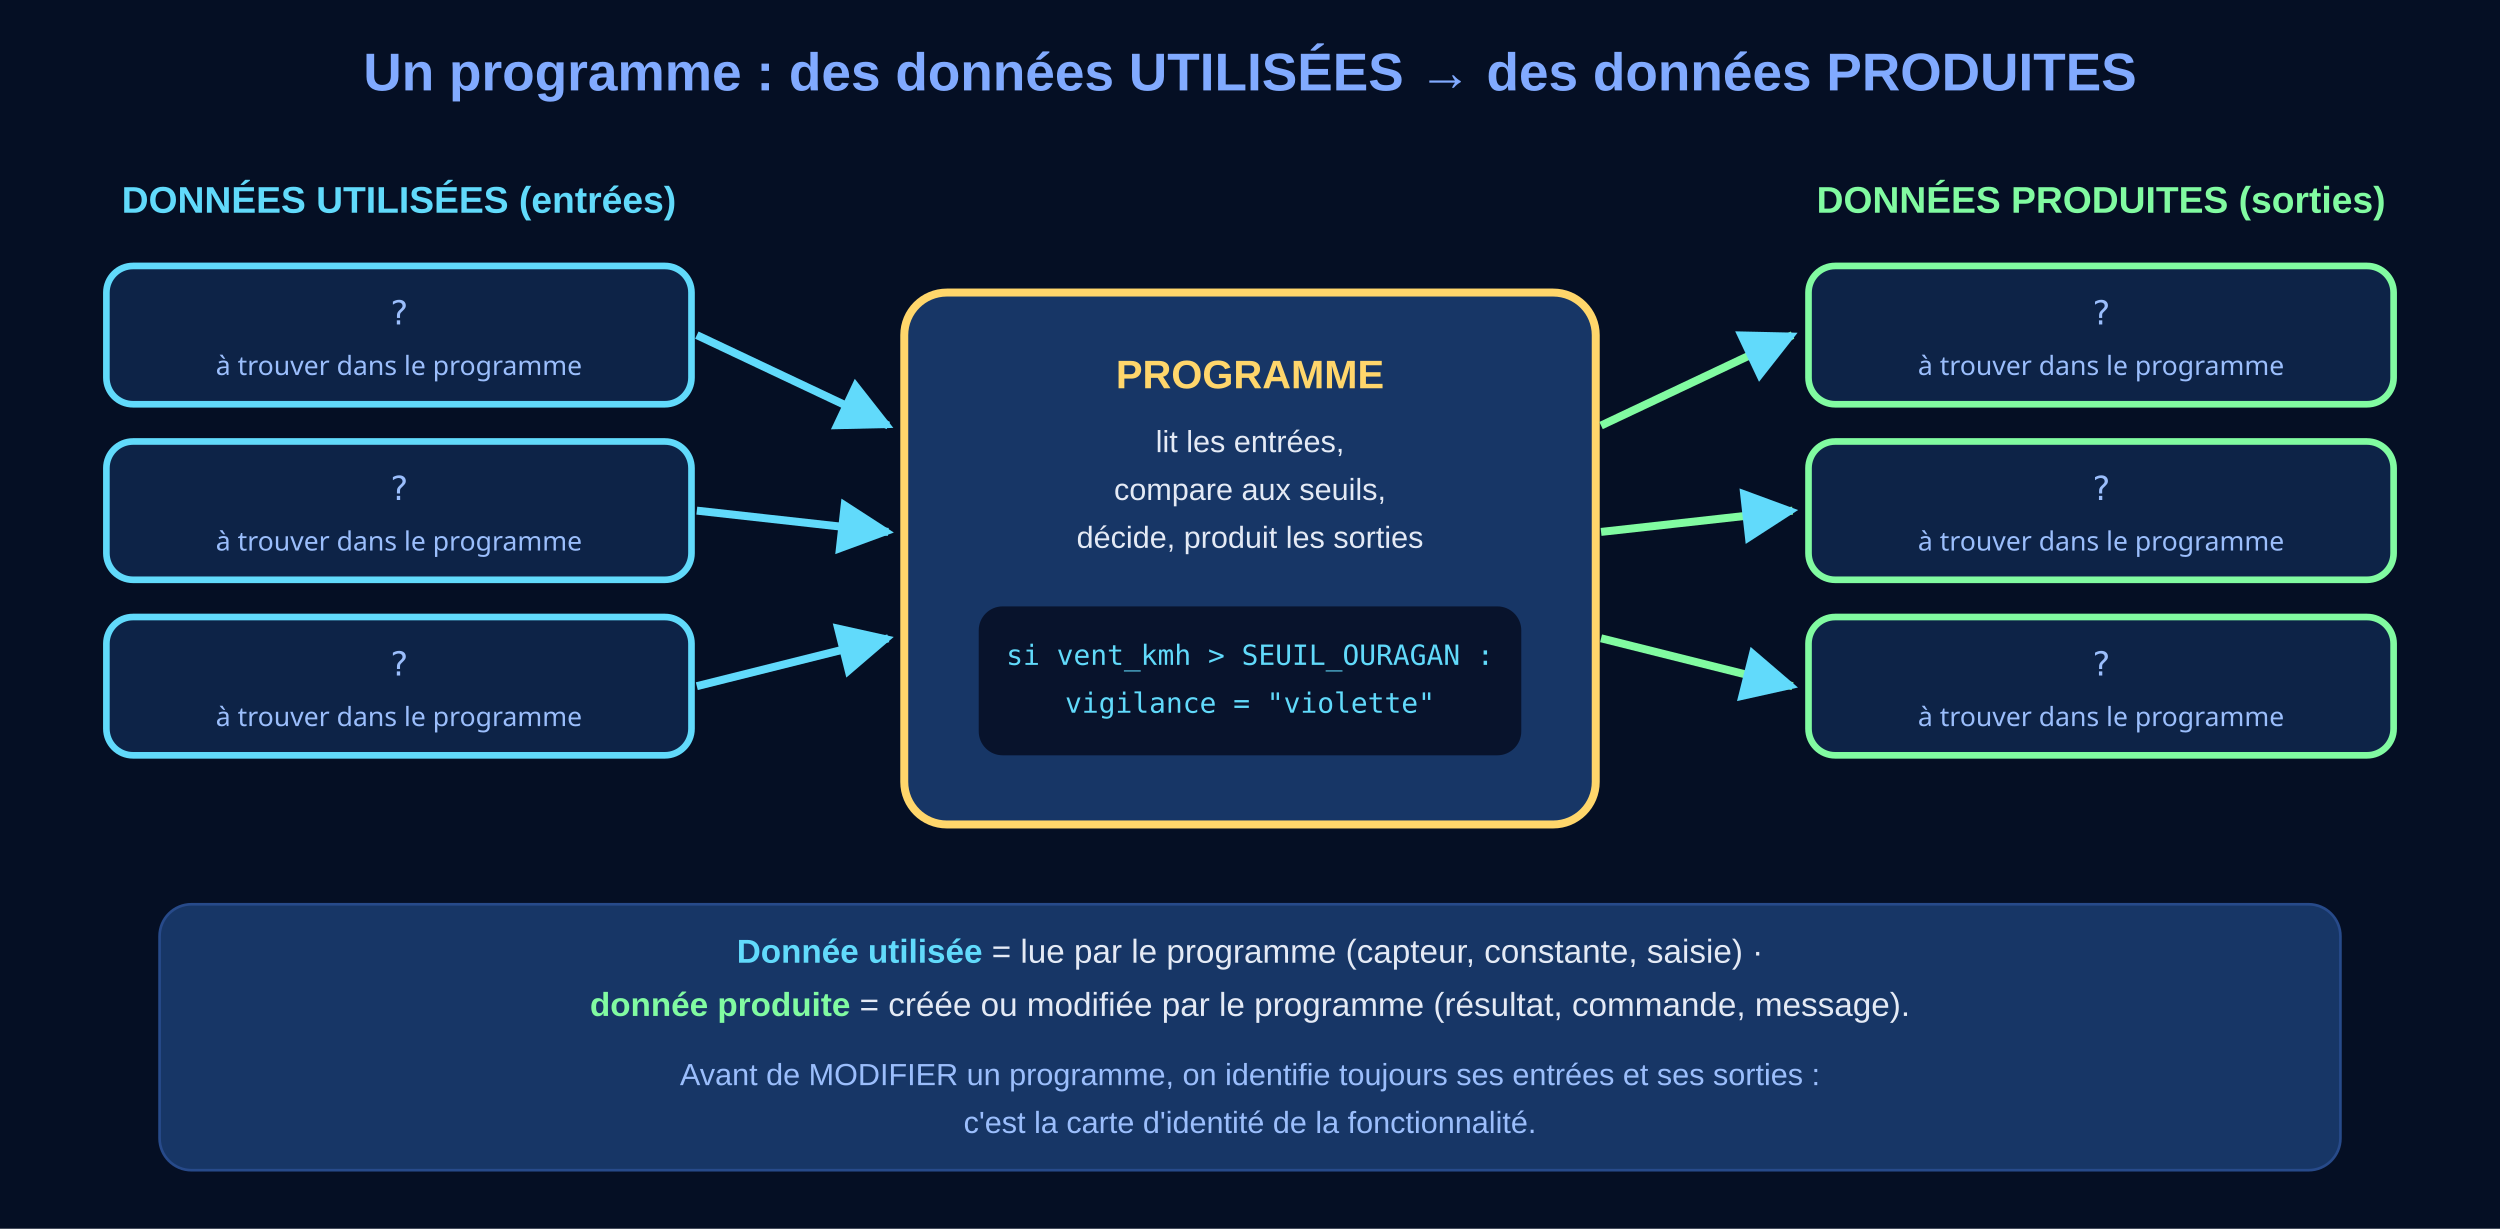
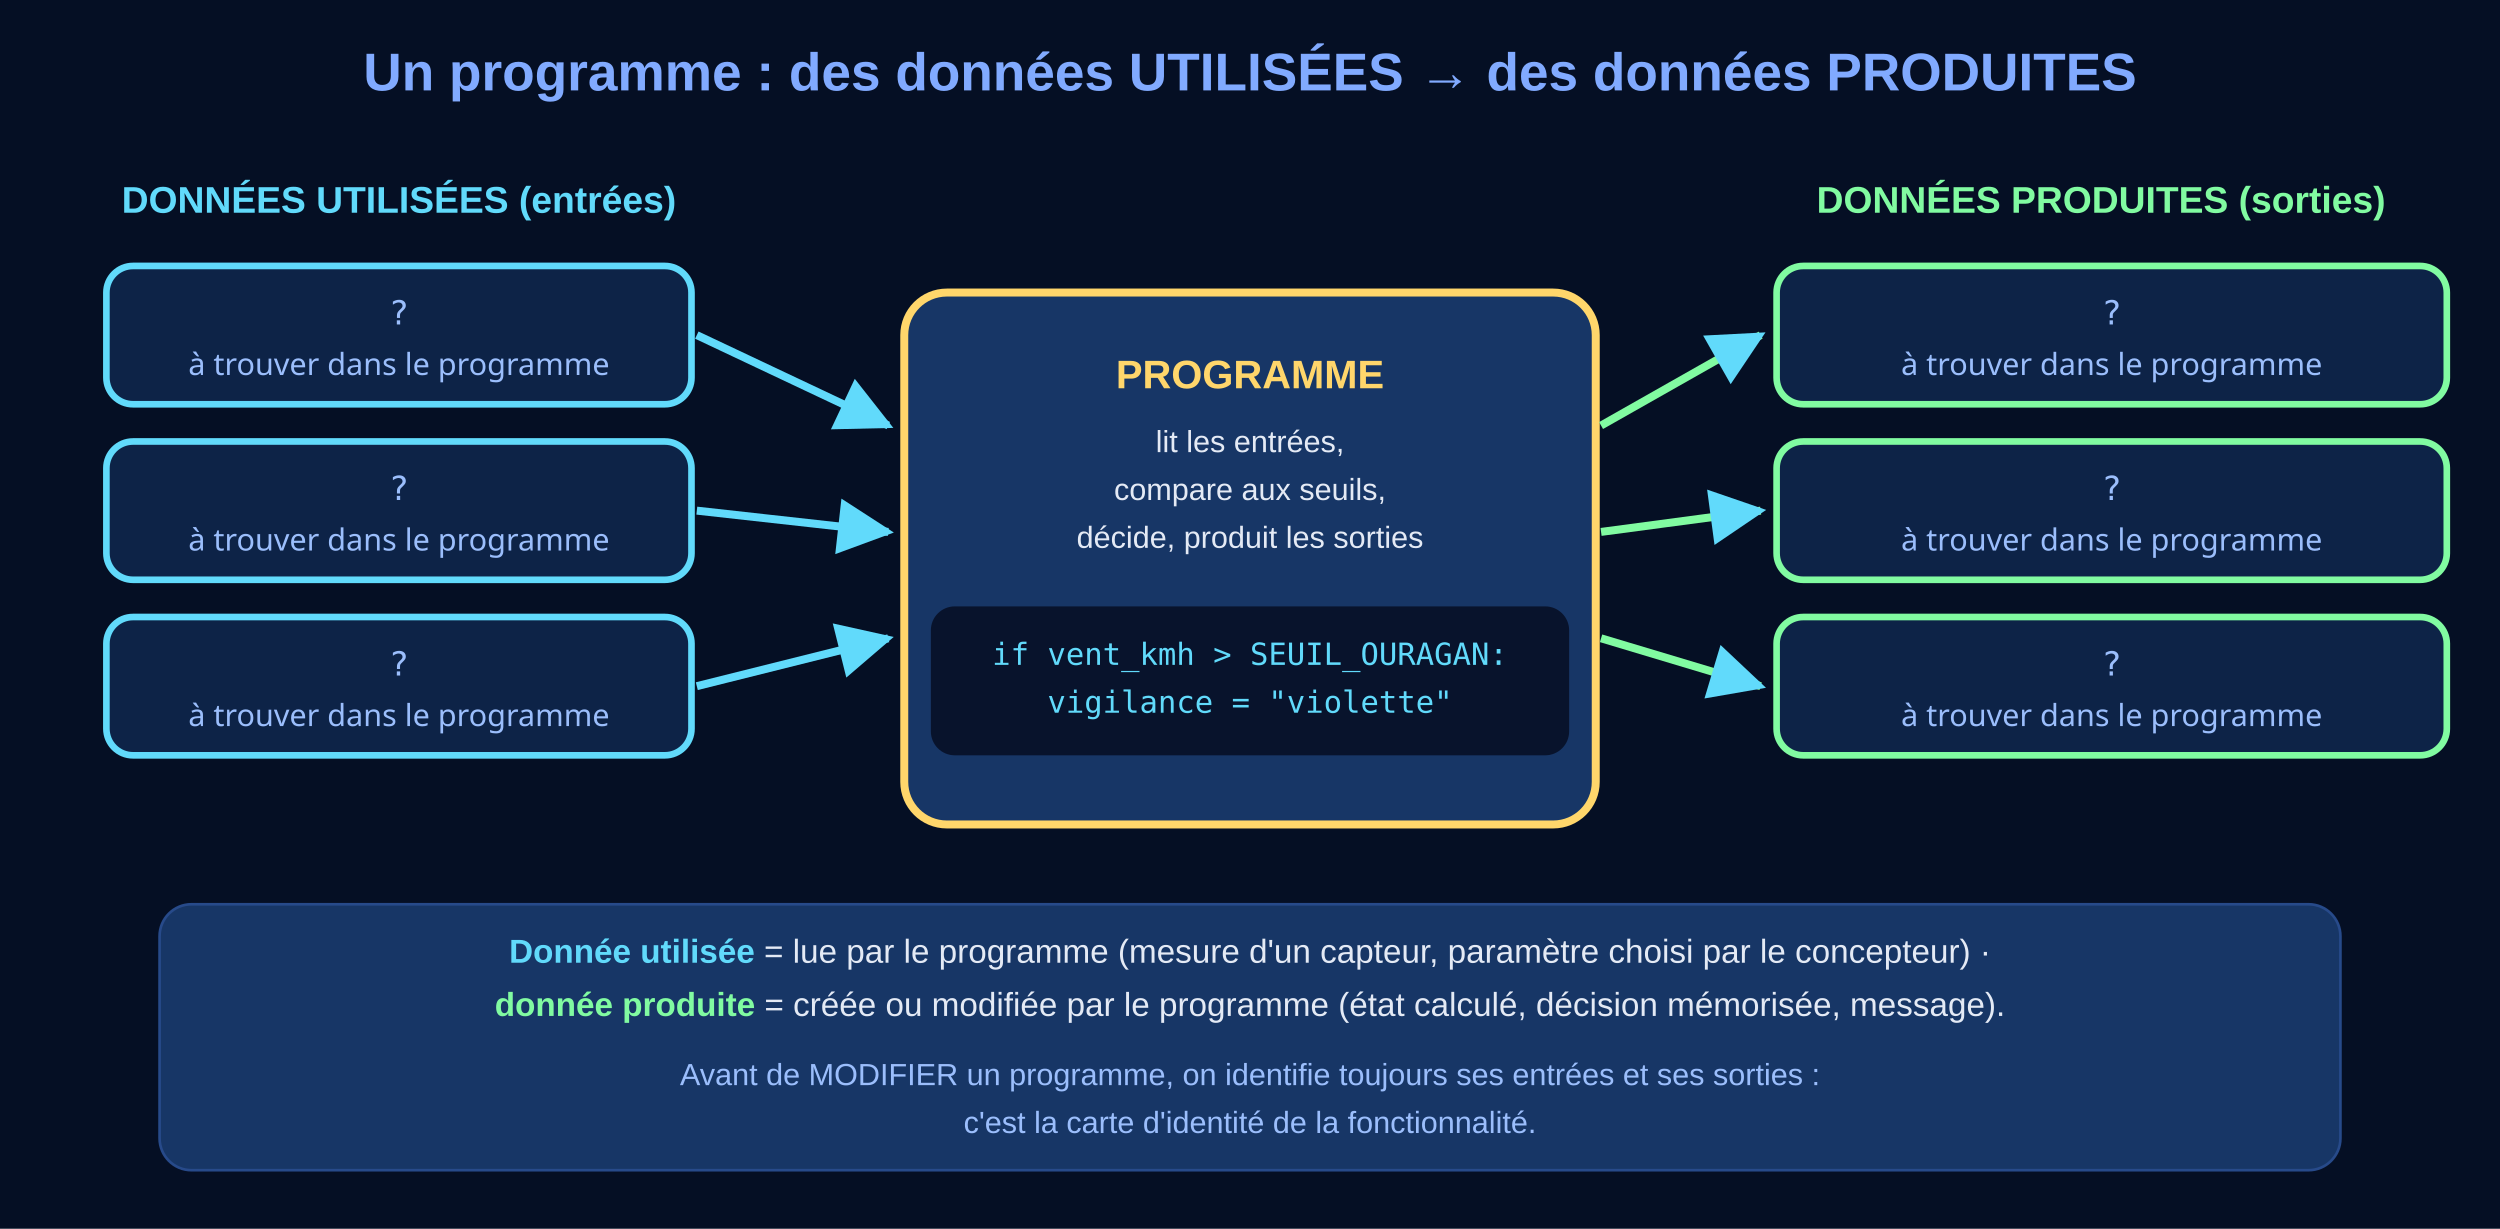
<svg xmlns="http://www.w3.org/2000/svg" viewBox="0 0 940 462" font-family="Verdana, Arial, sans-serif" role="img" aria-labelledby="t d">
  <defs>
    <marker id="par" viewBox="0 0 10 10" refX="9" refY="5" markerWidth="21" markerHeight="21" orient="auto-start-reverse" markerUnits="userSpaceOnUse">
      <path d="M0 0 L10 5 L0 10 z" fill="#61dafb" />
    </marker>
  </defs>
  <rect width="940" height="462" fill="#050f24" />
  <text x="470" y="34" fill="#81aaff" font-size="20" font-weight="bold" text-anchor="middle">Un programme : des données UTILISÉES → des données PRODUITES</text>
  <text x="150" y="80" fill="#61dafb" font-size="14" font-weight="bold" text-anchor="middle">DONNÉES UTILISÉES (entrées)</text>
  <g font-family="monospace" font-size="12.5" text-anchor="middle">
    <rect x="40" y="100" width="220" height="52" rx="10" fill="#0d2347" stroke="#61dafb" stroke-width="2.5" />
    <text x="150" y="122" fill="#9bbefc">?</text>
-     <text x="150" y="141" fill="#9bbefc" font-family="Verdana" font-size="10">à trouver dans le programme</text>
+     <text x="150" y="141" fill="#9bbefc" font-family="Verdana" font-size="11.5">à trouver dans le programme</text>
    <rect x="40" y="166" width="220" height="52" rx="10" fill="#0d2347" stroke="#61dafb" stroke-width="2.5" />
    <text x="150" y="188" fill="#9bbefc">?</text>
-     <text x="150" y="207" fill="#9bbefc" font-family="Verdana" font-size="10">à trouver dans le programme</text>
+     <text x="150" y="207" fill="#9bbefc" font-family="Verdana" font-size="11.5">à trouver dans le programme</text>
    <rect x="40" y="232" width="220" height="52" rx="10" fill="#0d2347" stroke="#61dafb" stroke-width="2.5" />
    <text x="150" y="254" fill="#9bbefc">?</text>
-     <text x="150" y="273" fill="#9bbefc" font-family="Verdana" font-size="10">à trouver dans le programme</text>
+     <text x="150" y="273" fill="#9bbefc" font-family="Verdana" font-size="11.5">à trouver dans le programme</text>
  </g>
  <rect x="340" y="110" width="260" height="200" rx="16" fill="#173666" stroke="#ffd66b" stroke-width="3" />
  <text x="470" y="146" fill="#ffd66b" font-size="15" font-weight="bold" text-anchor="middle">PROGRAMME</text>
  <text x="470" y="170" fill="#e4eaf5" font-size="11.5" text-anchor="middle">lit les entrées,</text>
  <text x="470" y="188" fill="#e4eaf5" font-size="11.5" text-anchor="middle">compare aux seuils,</text>
  <text x="470" y="206" fill="#e4eaf5" font-size="11.5" text-anchor="middle">décide, produit les sorties</text>
-   <rect x="368" y="228" width="204" height="56" rx="9" fill="#08132c" />
-   <text x="470" y="250" fill="#61dafb" font-size="10.5" font-family="monospace" text-anchor="middle">si vent_kmh &gt; SEUIL_OURAGAN :</text>
-   <text x="470" y="268" fill="#61dafb" font-size="10.5" font-family="monospace" text-anchor="middle">    vigilance = "violette"</text>
+   <rect x="350" y="228" width="240" height="56" rx="9" fill="#08132c" />
+   <text x="470" y="250" fill="#61dafb" font-size="11.5" font-family="monospace" text-anchor="middle">if vent_kmh &gt; SEUIL_OURAGAN:</text>
+   <text x="470" y="268" fill="#61dafb" font-size="11.5" font-family="monospace" text-anchor="middle">    vigilance = "violette"</text>
  <text x="790" y="80" fill="#81fba1" font-size="14" font-weight="bold" text-anchor="middle">DONNÉES PRODUITES (sorties)</text>
  <g font-family="monospace" font-size="12.5" text-anchor="middle">
-     <rect x="680" y="100" width="220" height="52" rx="10" fill="#0d2347" stroke="#81fba1" stroke-width="2.5" />
-     <text x="790" y="122" fill="#9bbefc">?</text>
-     <text x="790" y="141" fill="#9bbefc" font-family="Verdana" font-size="10">à trouver dans le programme</text>
-     <rect x="680" y="166" width="220" height="52" rx="10" fill="#0d2347" stroke="#81fba1" stroke-width="2.5" />
-     <text x="790" y="188" fill="#9bbefc">?</text>
-     <text x="790" y="207" fill="#9bbefc" font-family="Verdana" font-size="10">à trouver dans le programme</text>
-     <rect x="680" y="232" width="220" height="52" rx="10" fill="#0d2347" stroke="#81fba1" stroke-width="2.5" />
-     <text x="790" y="254" fill="#9bbefc">?</text>
-     <text x="790" y="273" fill="#9bbefc" font-family="Verdana" font-size="10">à trouver dans le programme</text>
+     <rect x="668" y="100" width="252" height="52" rx="10" fill="#0d2347" stroke="#81fba1" stroke-width="2.5" />
+     <text x="794" y="122" fill="#9bbefc">?</text>
+     <text x="794" y="141" fill="#9bbefc" font-family="Verdana" font-size="11.5">à trouver dans le programme</text>
+     <rect x="668" y="166" width="252" height="52" rx="10" fill="#0d2347" stroke="#81fba1" stroke-width="2.5" />
+     <text x="794" y="188" fill="#9bbefc">?</text>
+     <text x="794" y="207" fill="#9bbefc" font-family="Verdana" font-size="11.5">à trouver dans le programme</text>
+     <rect x="668" y="232" width="252" height="52" rx="10" fill="#0d2347" stroke="#81fba1" stroke-width="2.5" />
+     <text x="794" y="254" fill="#9bbefc">?</text>
+     <text x="794" y="273" fill="#9bbefc" font-family="Verdana" font-size="11.5">à trouver dans le programme</text>
  </g>
  <line x1="262" y1="126" x2="334" y2="160" stroke="#61dafb" stroke-width="3" marker-end="url(#par)" />
  <line x1="262" y1="192" x2="334" y2="200" stroke="#61dafb" stroke-width="3" marker-end="url(#par)" />
  <line x1="262" y1="258" x2="334" y2="240" stroke="#61dafb" stroke-width="3" marker-end="url(#par)" />
-   <line x1="602" y1="160" x2="674" y2="126" stroke="#81fba1" stroke-width="3" marker-end="url(#par)" />
-   <line x1="602" y1="200" x2="674" y2="192" stroke="#81fba1" stroke-width="3" marker-end="url(#par)" />
-   <line x1="602" y1="240" x2="674" y2="258" stroke="#81fba1" stroke-width="3" marker-end="url(#par)" />
+   <line x1="602" y1="160" x2="662" y2="126" stroke="#81fba1" stroke-width="3" marker-end="url(#par)" />
+   <line x1="602" y1="200" x2="662" y2="192" stroke="#81fba1" stroke-width="3" marker-end="url(#par)" />
+   <line x1="602" y1="240" x2="662" y2="258" stroke="#81fba1" stroke-width="3" marker-end="url(#par)" />
  <rect x="60" y="340" width="820" height="100" rx="12" fill="#173666" stroke="#274a8a" />
  <text x="470" y="362" fill="#e4eaf5" font-size="12.5" text-anchor="middle">
-     <tspan fill="#61dafb" font-weight="bold">Donnée utilisée</tspan> = lue par le programme (capteur, constante, saisie) ·</text>
+     <tspan fill="#61dafb" font-weight="bold">Donnée utilisée</tspan> = lue par le programme (mesure d'un capteur, paramètre choisi par le concepteur) ·</text>
  <text x="470" y="382" fill="#e4eaf5" font-size="12.5" text-anchor="middle">
-     <tspan fill="#81fba1" font-weight="bold">donnée produite</tspan> = créée ou modifiée par le programme (résultat, commande, message).</text>
+     <tspan fill="#81fba1" font-weight="bold">donnée produite</tspan> = créée ou modifiée par le programme (état calculé, décision mémorisée, message).</text>
  <text x="470" y="408" fill="#9bbefc" font-size="11.5" text-anchor="middle">Avant de MODIFIER un programme, on identifie toujours ses entrées et ses sorties :</text>
  <text x="470" y="426" fill="#9bbefc" font-size="11.5" text-anchor="middle">c'est la carte d'identité de la fonctionnalité.</text>
  <style>
/* — impression : fond blanc, couleurs conservées (décision de Pascal, 02/09/2026) —
   Un objet embarqué applique le media print de la page qui l'appelle : ce
   bloc ne change RIEN à l'écran, et blanchit le fond du schéma sur le papier
   en fonçant ses couleurs claires, teinte gardée. Mesuré le 02/09 : une image
   appelée par la balise img ne le fait pas — ces schémas-là ne sont pas ici. */
@media print{
  *:not(text):not(tspan)[fill="#050f24"]{fill:#ffffff}
  *:not(text):not(tspan)[fill="#08132c"]{fill:#ffffff}
  *:not(text):not(tspan)[fill="#0d2347"]{fill:#ffffff}
  *:not(text):not(tspan)[fill="#173666"]{fill:#ffffff}
  text[fill="#61dafb"],tspan[fill="#61dafb"],[fill="#61dafb"] text,[fill="#61dafb"] tspan{fill:#047fa0}
  [stroke="#61dafb"]{stroke:#047fa0}
  text[fill="#81aaff"],tspan[fill="#81aaff"],[fill="#81aaff"] text,[fill="#81aaff"] tspan{fill:#2069ff}
  text[fill="#81fba1"],tspan[fill="#81fba1"],[fill="#81fba1"] text,[fill="#81fba1"] tspan{fill:#048827}
  [stroke="#81fba1"]{stroke:#048827}
  text[fill="#9bbefc"],tspan[fill="#9bbefc"],[fill="#9bbefc"] text,[fill="#9bbefc"] tspan{fill:#1a6af8}
  [stroke="#c68ef2"]{stroke:#a145ea}
  text[fill="#e4eaf5"],tspan[fill="#e4eaf5"],[fill="#e4eaf5"] text,[fill="#e4eaf5"] tspan{fill:#4b73bc}
  text[fill="#ffd66b"],tspan[fill="#ffd66b"],[fill="#ffd66b"] text,[fill="#ffd66b"] tspan{fill:#996f00}
  [stroke="#ffd66b"]{stroke:#996f00}
}
</style>
</svg>
